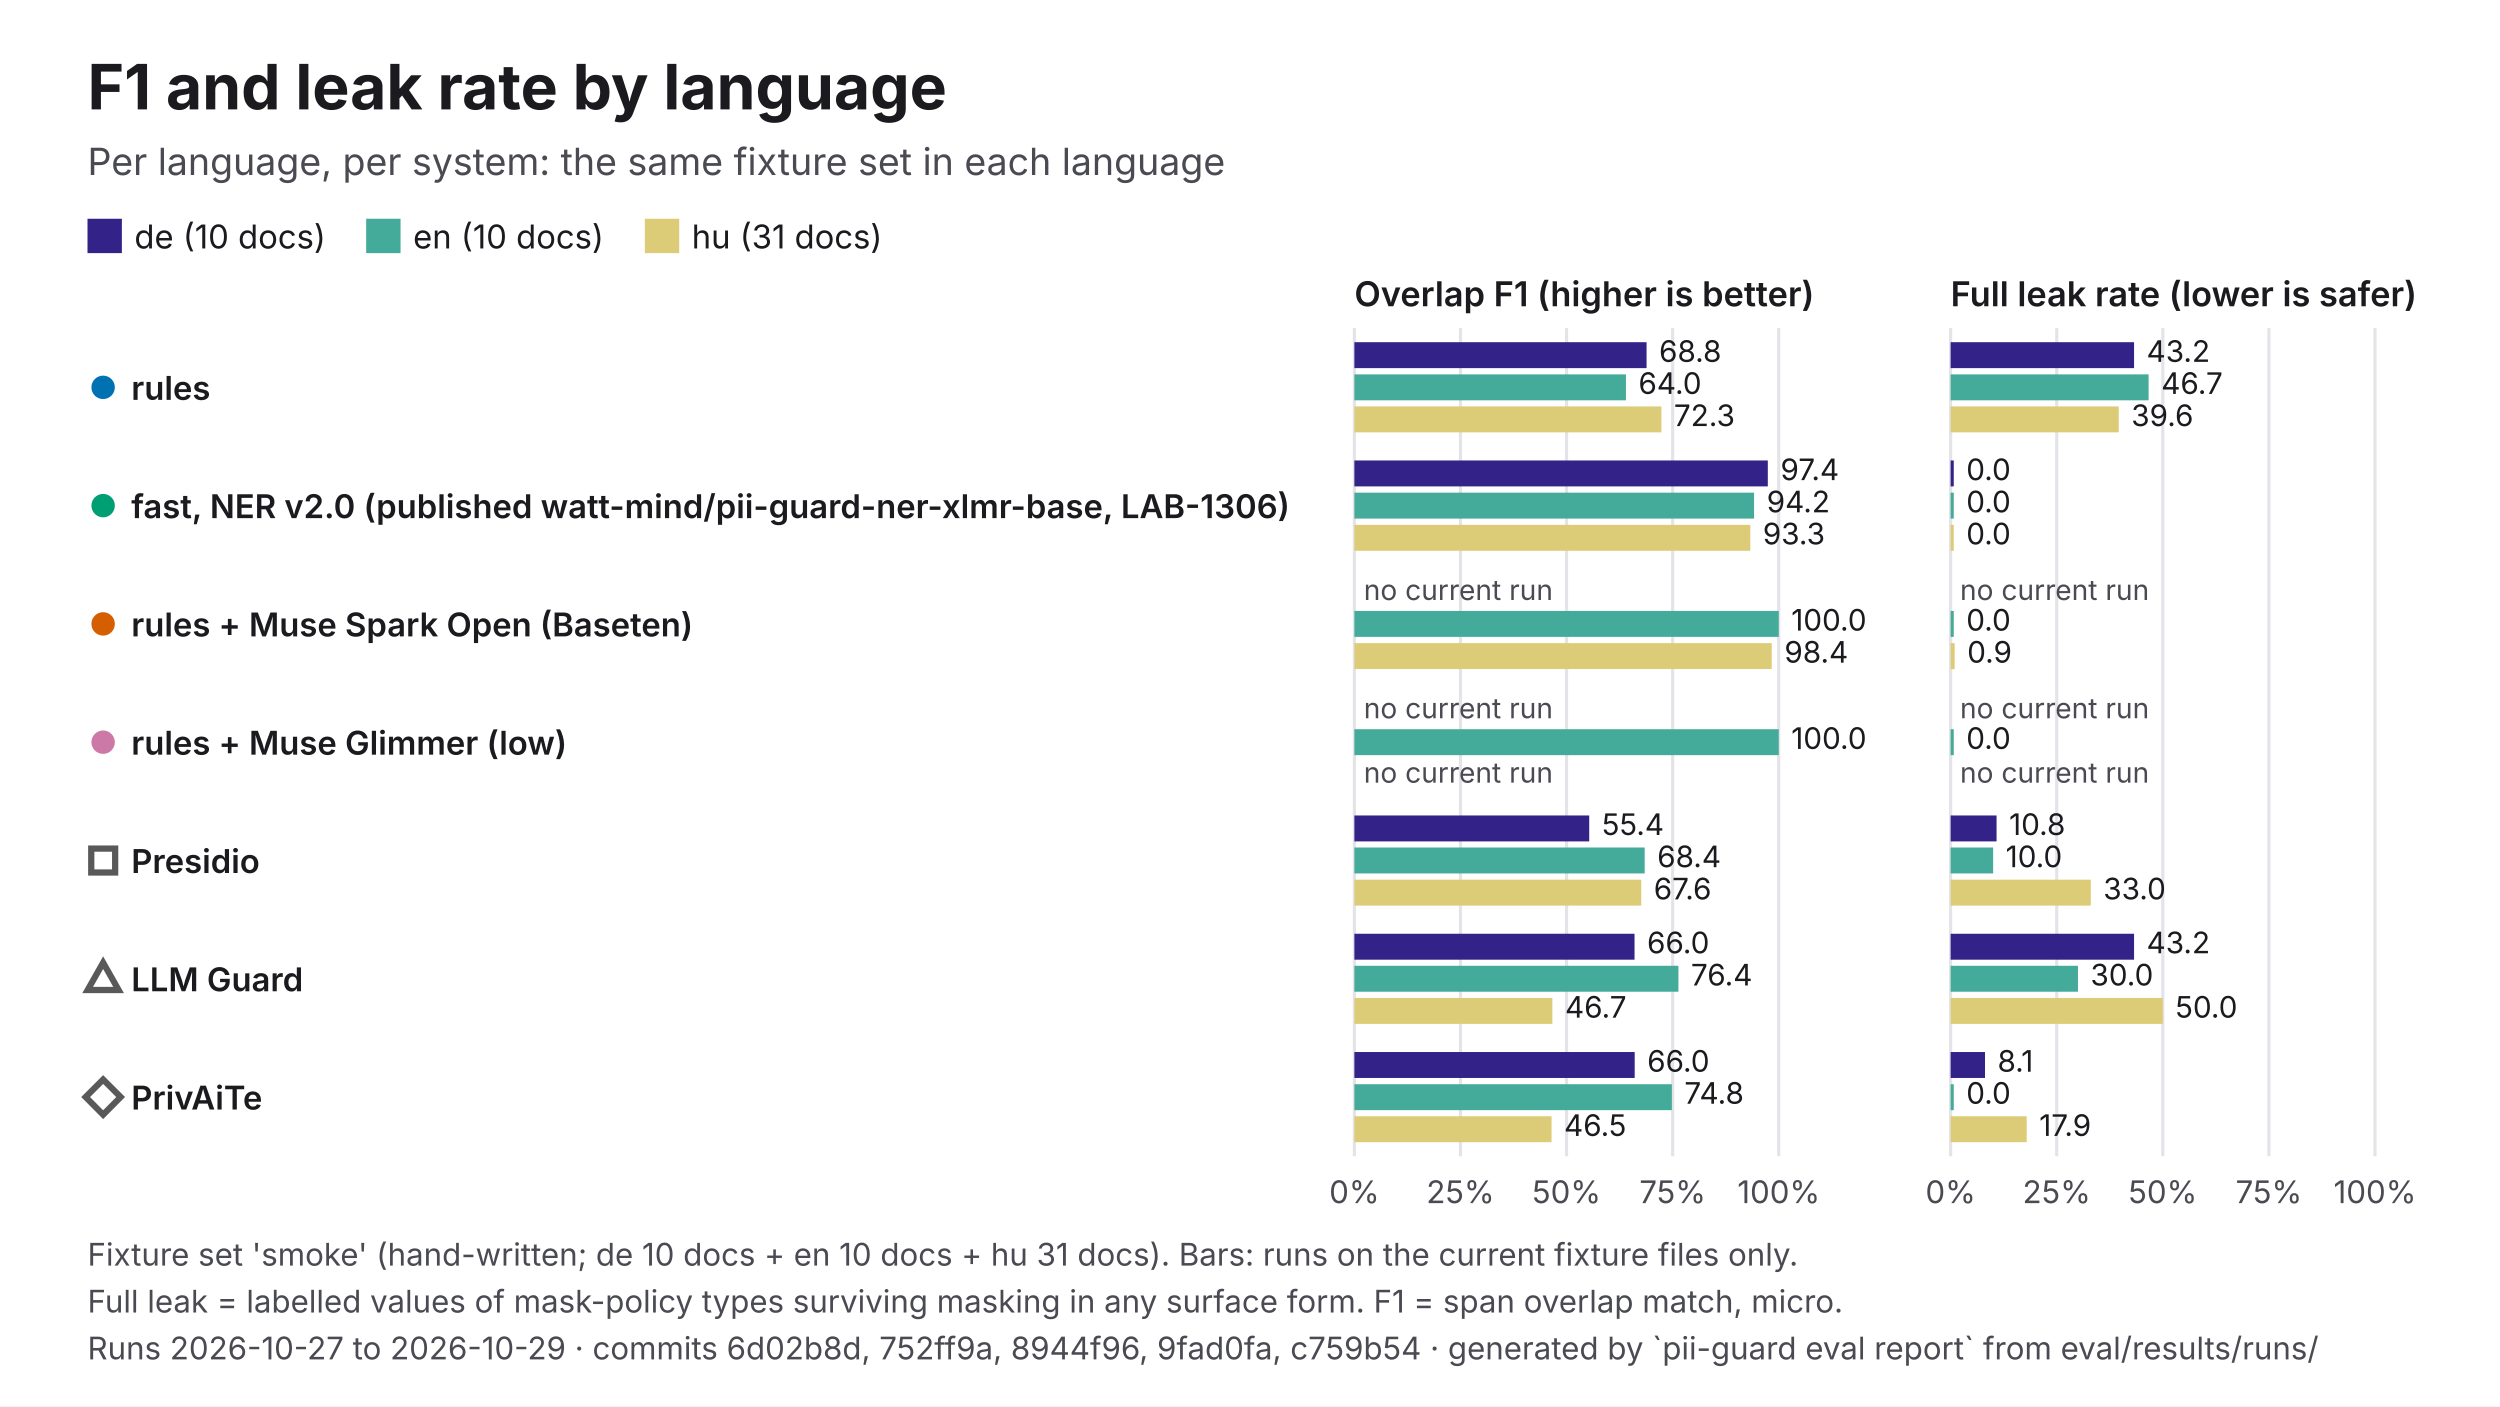
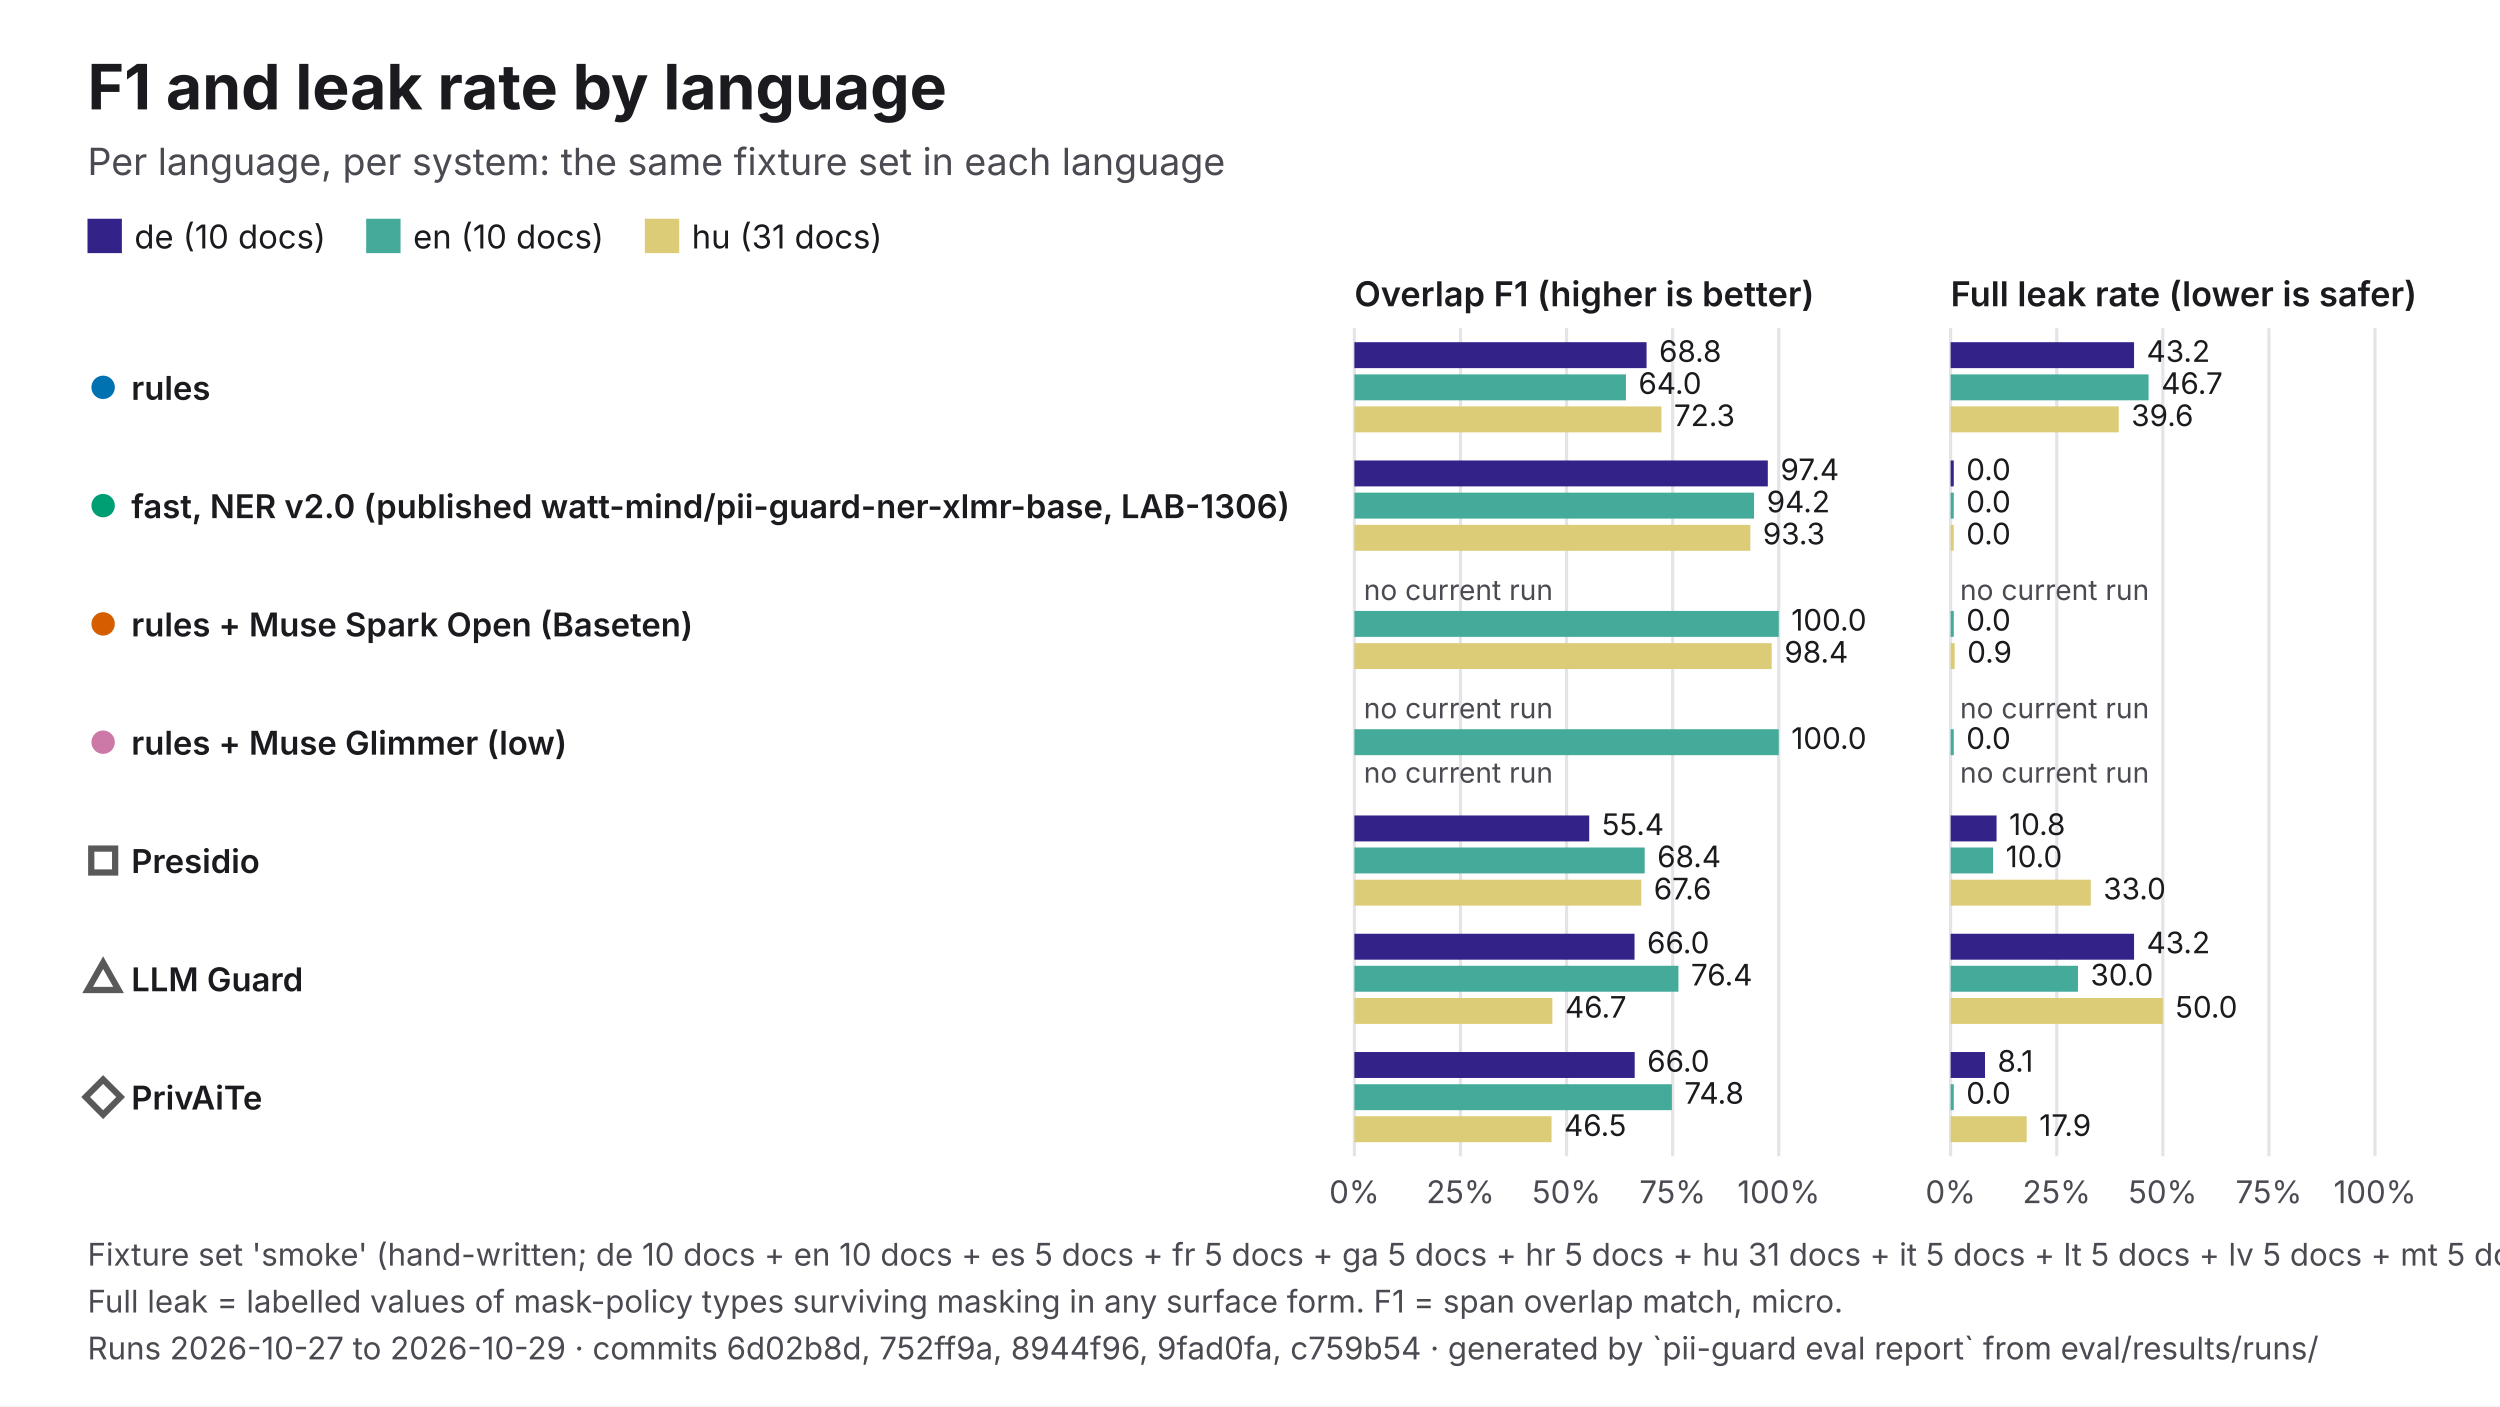
<svg xmlns="http://www.w3.org/2000/svg" viewBox="0 0 1600 900" width="1600" height="900" role="img" aria-labelledby="t d" font-family="Inter, 'Helvetica Neue', Helvetica, Arial, sans-serif">
  <rect width="1600" height="900" fill="#FFFFFF" />
  <text x="56" y="70" font-size="40" fill="#1B1B1F" font-weight="700">F1 and leak rate by language</text>
  <text x="56" y="112" font-size="24" fill="#4A4A52">Per language, per system: the same fixture set in each language</text>
  <rect x="56" y="140" width="22" height="22" fill="#332288" />
  <text x="86" y="159" font-size="21" fill="#1B1B1F">de (10 docs)</text>
  <rect x="234.35" y="140" width="22" height="22" fill="#44AA99" />
  <text x="264.4" y="159" font-size="21" fill="#1B1B1F">en (10 docs)</text>
  <rect x="412.7" y="140" width="22" height="22" fill="#DDCC77" />
  <text x="442.7" y="159" font-size="21" fill="#1B1B1F">hu (31 docs)</text>
  <text x="866.8" y="196" font-size="22" fill="#1B1B1F" font-weight="600">Overlap F1 (higher is better)</text>
  <line x1="866.8" y1="210" x2="866.8" y2="740" stroke="#E3E3E8" stroke-width="2" />
  <text x="866.8" y="770" font-size="20" fill="#4A4A52" text-anchor="middle">0%</text>
  <line x1="934.7" y1="210" x2="934.7" y2="740" stroke="#E3E3E8" stroke-width="2" />
  <text x="934.7" y="770" font-size="20" fill="#4A4A52" text-anchor="middle">25%</text>
  <line x1="1002.6" y1="210" x2="1002.6" y2="740" stroke="#E3E3E8" stroke-width="2" />
  <text x="1002.6" y="770" font-size="20" fill="#4A4A52" text-anchor="middle">50%</text>
  <line x1="1070.5" y1="210" x2="1070.5" y2="740" stroke="#E3E3E8" stroke-width="2" />
  <text x="1070.5" y="770" font-size="20" fill="#4A4A52" text-anchor="middle">75%</text>
  <line x1="1138.4" y1="210" x2="1138.4" y2="740" stroke="#E3E3E8" stroke-width="2" />
  <text x="1138.4" y="770" font-size="20" fill="#4A4A52" text-anchor="middle">100%</text>
  <text x="1248.4" y="196" font-size="22" fill="#1B1B1F" font-weight="600">Full leak rate (lower is safer)</text>
  <line x1="1248.4" y1="210" x2="1248.4" y2="740" stroke="#E3E3E8" stroke-width="2" />
  <text x="1248.4" y="770" font-size="20" fill="#4A4A52" text-anchor="middle">0%</text>
  <line x1="1316.3" y1="210" x2="1316.3" y2="740" stroke="#E3E3E8" stroke-width="2" />
  <text x="1316.3" y="770" font-size="20" fill="#4A4A52" text-anchor="middle">25%</text>
  <line x1="1384.2" y1="210" x2="1384.2" y2="740" stroke="#E3E3E8" stroke-width="2" />
  <text x="1384.2" y="770" font-size="20" fill="#4A4A52" text-anchor="middle">50%</text>
  <line x1="1452.1" y1="210" x2="1452.1" y2="740" stroke="#E3E3E8" stroke-width="2" />
  <text x="1452.1" y="770" font-size="20" fill="#4A4A52" text-anchor="middle">75%</text>
  <line x1="1520" y1="210" x2="1520" y2="740" stroke="#E3E3E8" stroke-width="2" />
  <text x="1520" y="770" font-size="20" fill="#4A4A52" text-anchor="middle">100%</text>
  <circle cx="66" cy="247.9" r="9" fill="#0072B2" stroke="#FFFFFF" stroke-width="3" />
  <text x="84" y="255.9" font-size="21" fill="#1B1B1F" font-weight="600">rules</text>
  <rect x="866.8" y="219" width="187" height="16.6" fill="#332288" />
  <text x="1061.8" y="231.6" font-size="19" fill="#1B1B1F">68.8</text>
  <rect x="1248.4" y="219" width="117.4" height="16.6" fill="#332288" />
  <text x="1373.8" y="231.6" font-size="19" fill="#1B1B1F">43.2</text>
  <rect x="866.8" y="239.6" width="173.8" height="16.6" fill="#44AA99" />
  <text x="1048.6" y="252.1" font-size="19" fill="#1B1B1F">64.0</text>
  <rect x="1248.4" y="239.6" width="126.7" height="16.6" fill="#44AA99" />
  <text x="1383.2" y="252.1" font-size="19" fill="#1B1B1F">46.7</text>
  <rect x="866.8" y="260.1" width="196.5" height="16.6" fill="#DDCC77" />
  <text x="1071.3" y="272.7" font-size="19" fill="#1B1B1F">72.3</text>
  <rect x="1248.4" y="260.1" width="107.6" height="16.6" fill="#DDCC77" />
  <text x="1364" y="272.7" font-size="19" fill="#1B1B1F">39.6</text>
  <circle cx="66" cy="323.6" r="9" fill="#009E73" stroke="#FFFFFF" stroke-width="3" />
  <text x="84" y="331.6" font-size="21" fill="#1B1B1F" font-weight="600">fast, NER v2.0 (published watt-mind/pii-guard-ner-xlmr-base, LAB-1306)</text>
  <rect x="866.8" y="294.7" width="264.6" height="16.6" fill="#332288" />
  <text x="1139.5" y="307.3" font-size="19" fill="#1B1B1F">97.4</text>
  <rect x="1248.4" y="294.7" width="2" height="16.6" fill="#332288" />
  <text x="1258.4" y="307.3" font-size="19" fill="#1B1B1F">0.0</text>
  <rect x="866.8" y="315.3" width="255.8" height="16.6" fill="#44AA99" />
  <text x="1130.7" y="327.9" font-size="19" fill="#1B1B1F">94.2</text>
  <rect x="1248.4" y="315.3" width="2" height="16.6" fill="#44AA99" />
  <text x="1258.4" y="327.9" font-size="19" fill="#1B1B1F">0.0</text>
  <rect x="866.8" y="335.9" width="253.4" height="16.6" fill="#DDCC77" />
  <text x="1128.2" y="348.4" font-size="19" fill="#1B1B1F">93.3</text>
  <rect x="1248.4" y="335.9" width="2" height="16.6" fill="#DDCC77" />
  <text x="1258.4" y="348.4" font-size="19" fill="#1B1B1F">0.0</text>
  <circle cx="66" cy="399.3" r="9" fill="#D55E00" stroke="#FFFFFF" stroke-width="3" />
  <text x="84" y="407.3" font-size="21" fill="#1B1B1F" font-weight="600">rules + Muse Spark Open (Baseten)</text>
  <text x="872.8" y="384" font-size="18" fill="#4A4A52">no current run</text>
  <text x="1254.4" y="384" font-size="18" fill="#4A4A52">no current run</text>
  <rect x="866.8" y="391" width="271.6" height="16.6" fill="#44AA99" />
  <text x="1146.4" y="403.6" font-size="19" fill="#1B1B1F">100.0</text>
  <rect x="1248.4" y="391" width="2" height="16.6" fill="#44AA99" />
  <text x="1258.4" y="403.6" font-size="19" fill="#1B1B1F">0.0</text>
  <rect x="866.8" y="411.6" width="267.1" height="16.6" fill="#DDCC77" />
  <text x="1142" y="424.1" font-size="19" fill="#1B1B1F">98.4</text>
  <rect x="1248.4" y="411.6" width="2.6" height="16.6" fill="#DDCC77" />
  <text x="1259" y="424.1" font-size="19" fill="#1B1B1F">0.9</text>
  <circle cx="66" cy="475" r="9" fill="#CC79A7" stroke="#FFFFFF" stroke-width="3" />
  <text x="84" y="483" font-size="21" fill="#1B1B1F" font-weight="600">rules + Muse Glimmer (low)</text>
  <text x="872.8" y="459.7" font-size="18" fill="#4A4A52">no current run</text>
  <text x="1254.4" y="459.7" font-size="18" fill="#4A4A52">no current run</text>
  <rect x="866.8" y="466.7" width="271.6" height="16.6" fill="#44AA99" />
  <text x="1146.4" y="479.3" font-size="19" fill="#1B1B1F">100.0</text>
  <rect x="1248.4" y="466.7" width="2" height="16.6" fill="#44AA99" />
  <text x="1258.4" y="479.3" font-size="19" fill="#1B1B1F">0.0</text>
  <text x="872.8" y="500.9" font-size="18" fill="#4A4A52">no current run</text>
  <text x="1254.4" y="500.9" font-size="18" fill="#4A4A52">no current run</text>
  <rect x="58.4" y="543.1" width="15.3" height="15.3" fill="#FFFFFF" stroke="#595959" stroke-width="4" />
  <text x="84" y="558.7" font-size="21" fill="#1B1B1F" font-weight="600">Presidio</text>
  <rect x="866.8" y="521.9" width="150.3" height="16.6" fill="#332288" />
  <text x="1025.2" y="534.4" font-size="19" fill="#1B1B1F">55.4</text>
  <rect x="1248.4" y="521.9" width="29.4" height="16.6" fill="#332288" />
  <text x="1285.8" y="534.4" font-size="19" fill="#1B1B1F">10.8</text>
  <rect x="866.8" y="542.4" width="185.8" height="16.6" fill="#44AA99" />
  <text x="1060.6" y="555" font-size="19" fill="#1B1B1F">68.4</text>
  <rect x="1248.4" y="542.4" width="27.2" height="16.6" fill="#44AA99" />
  <text x="1283.6" y="555" font-size="19" fill="#1B1B1F">10.0</text>
  <rect x="866.8" y="563" width="183.6" height="16.6" fill="#DDCC77" />
  <text x="1058.4" y="575.6" font-size="19" fill="#1B1B1F">67.6</text>
  <rect x="1248.4" y="563" width="89.7" height="16.6" fill="#DDCC77" />
  <text x="1346.1" y="575.6" font-size="19" fill="#1B1B1F">33.0</text>
  <polygon points="66,616.1 75.9,633.6 56.1,633.6" fill="#FFFFFF" stroke="#595959" stroke-width="4" />
  <text x="84" y="634.4" font-size="21" fill="#1B1B1F" font-weight="600">LLM Guard</text>
  <rect x="866.8" y="597.6" width="179.3" height="16.6" fill="#332288" />
  <text x="1054.1" y="610.1" font-size="19" fill="#1B1B1F">66.0</text>
  <rect x="1248.4" y="597.6" width="117.4" height="16.6" fill="#332288" />
  <text x="1373.8" y="610.1" font-size="19" fill="#1B1B1F">43.2</text>
  <rect x="866.8" y="618.1" width="207.4" height="16.6" fill="#44AA99" />
  <text x="1082.2" y="630.7" font-size="19" fill="#1B1B1F">76.4</text>
  <rect x="1248.4" y="618.1" width="81.5" height="16.6" fill="#44AA99" />
  <text x="1337.9" y="630.7" font-size="19" fill="#1B1B1F">30.0</text>
  <rect x="866.8" y="638.7" width="126.7" height="16.6" fill="#DDCC77" />
  <text x="1001.6" y="651.3" font-size="19" fill="#1B1B1F">46.7</text>
  <rect x="1248.4" y="638.7" width="135.8" height="16.6" fill="#DDCC77" />
  <text x="1392.2" y="651.3" font-size="19" fill="#1B1B1F">50.0</text>
  <polygon points="66,690.9 77.2,702.1 66,713.4 54.8,702.1" fill="#FFFFFF" stroke="#595959" stroke-width="4" />
  <text x="84" y="710.1" font-size="21" fill="#1B1B1F" font-weight="600">PrivAiTe</text>
  <rect x="866.8" y="673.3" width="179.4" height="16.6" fill="#332288" />
  <text x="1054.2" y="685.9" font-size="19" fill="#1B1B1F">66.0</text>
  <rect x="1248.4" y="673.3" width="22" height="16.6" fill="#332288" />
  <text x="1278.4" y="685.9" font-size="19" fill="#1B1B1F">8.1</text>
  <rect x="866.8" y="693.9" width="203.2" height="16.6" fill="#44AA99" />
  <text x="1078" y="706.4" font-size="19" fill="#1B1B1F">74.8</text>
  <rect x="1248.4" y="693.9" width="2" height="16.6" fill="#44AA99" />
  <text x="1258.4" y="706.4" font-size="19" fill="#1B1B1F">0.0</text>
  <rect x="866.8" y="714.4" width="126.2" height="16.6" fill="#DDCC77" />
  <text x="1001" y="727" font-size="19" fill="#1B1B1F">46.5</text>
  <rect x="1248.4" y="714.4" width="48.7" height="16.6" fill="#DDCC77" />
  <text x="1305.1" y="727" font-size="19" fill="#1B1B1F">17.9</text>
-   <text x="56" y="810" font-size="20" fill="#4A4A52">Fixture set 'smoke' (hand-written; de 10 docs + en 10 docs + hu 31 docs). Bars: runs on the current fixture files only.</text>
+   <text x="56" y="810" font-size="20" fill="#4A4A52">Fixture set 'smoke' (hand-written; de 10 docs + en 10 docs + es 5 docs + fr 5 docs + ga 5 docs + hr 5 docs + hu 31 docs + it 5 docs + lt 5 docs + lv 5 docs + mt 5 docs + nl 5 docs + ro 5 docs + sl 5 docs). Bars: runs on the current fixture files only.</text>
  <text x="56" y="840" font-size="20" fill="#4A4A52">Full leak = labelled values of mask-policy types surviving masking in any surface form. F1 = span overlap match, micro.</text>
  <text x="56" y="870" font-size="20" fill="#4A4A52">Runs 2026-10-27 to 2026-10-29 · commits 6d02b8d, 752ff9a, 8944f96, 9fad0fa, c759b54 · generated by `pii-guard eval report` from eval/results/runs/</text>
</svg>
